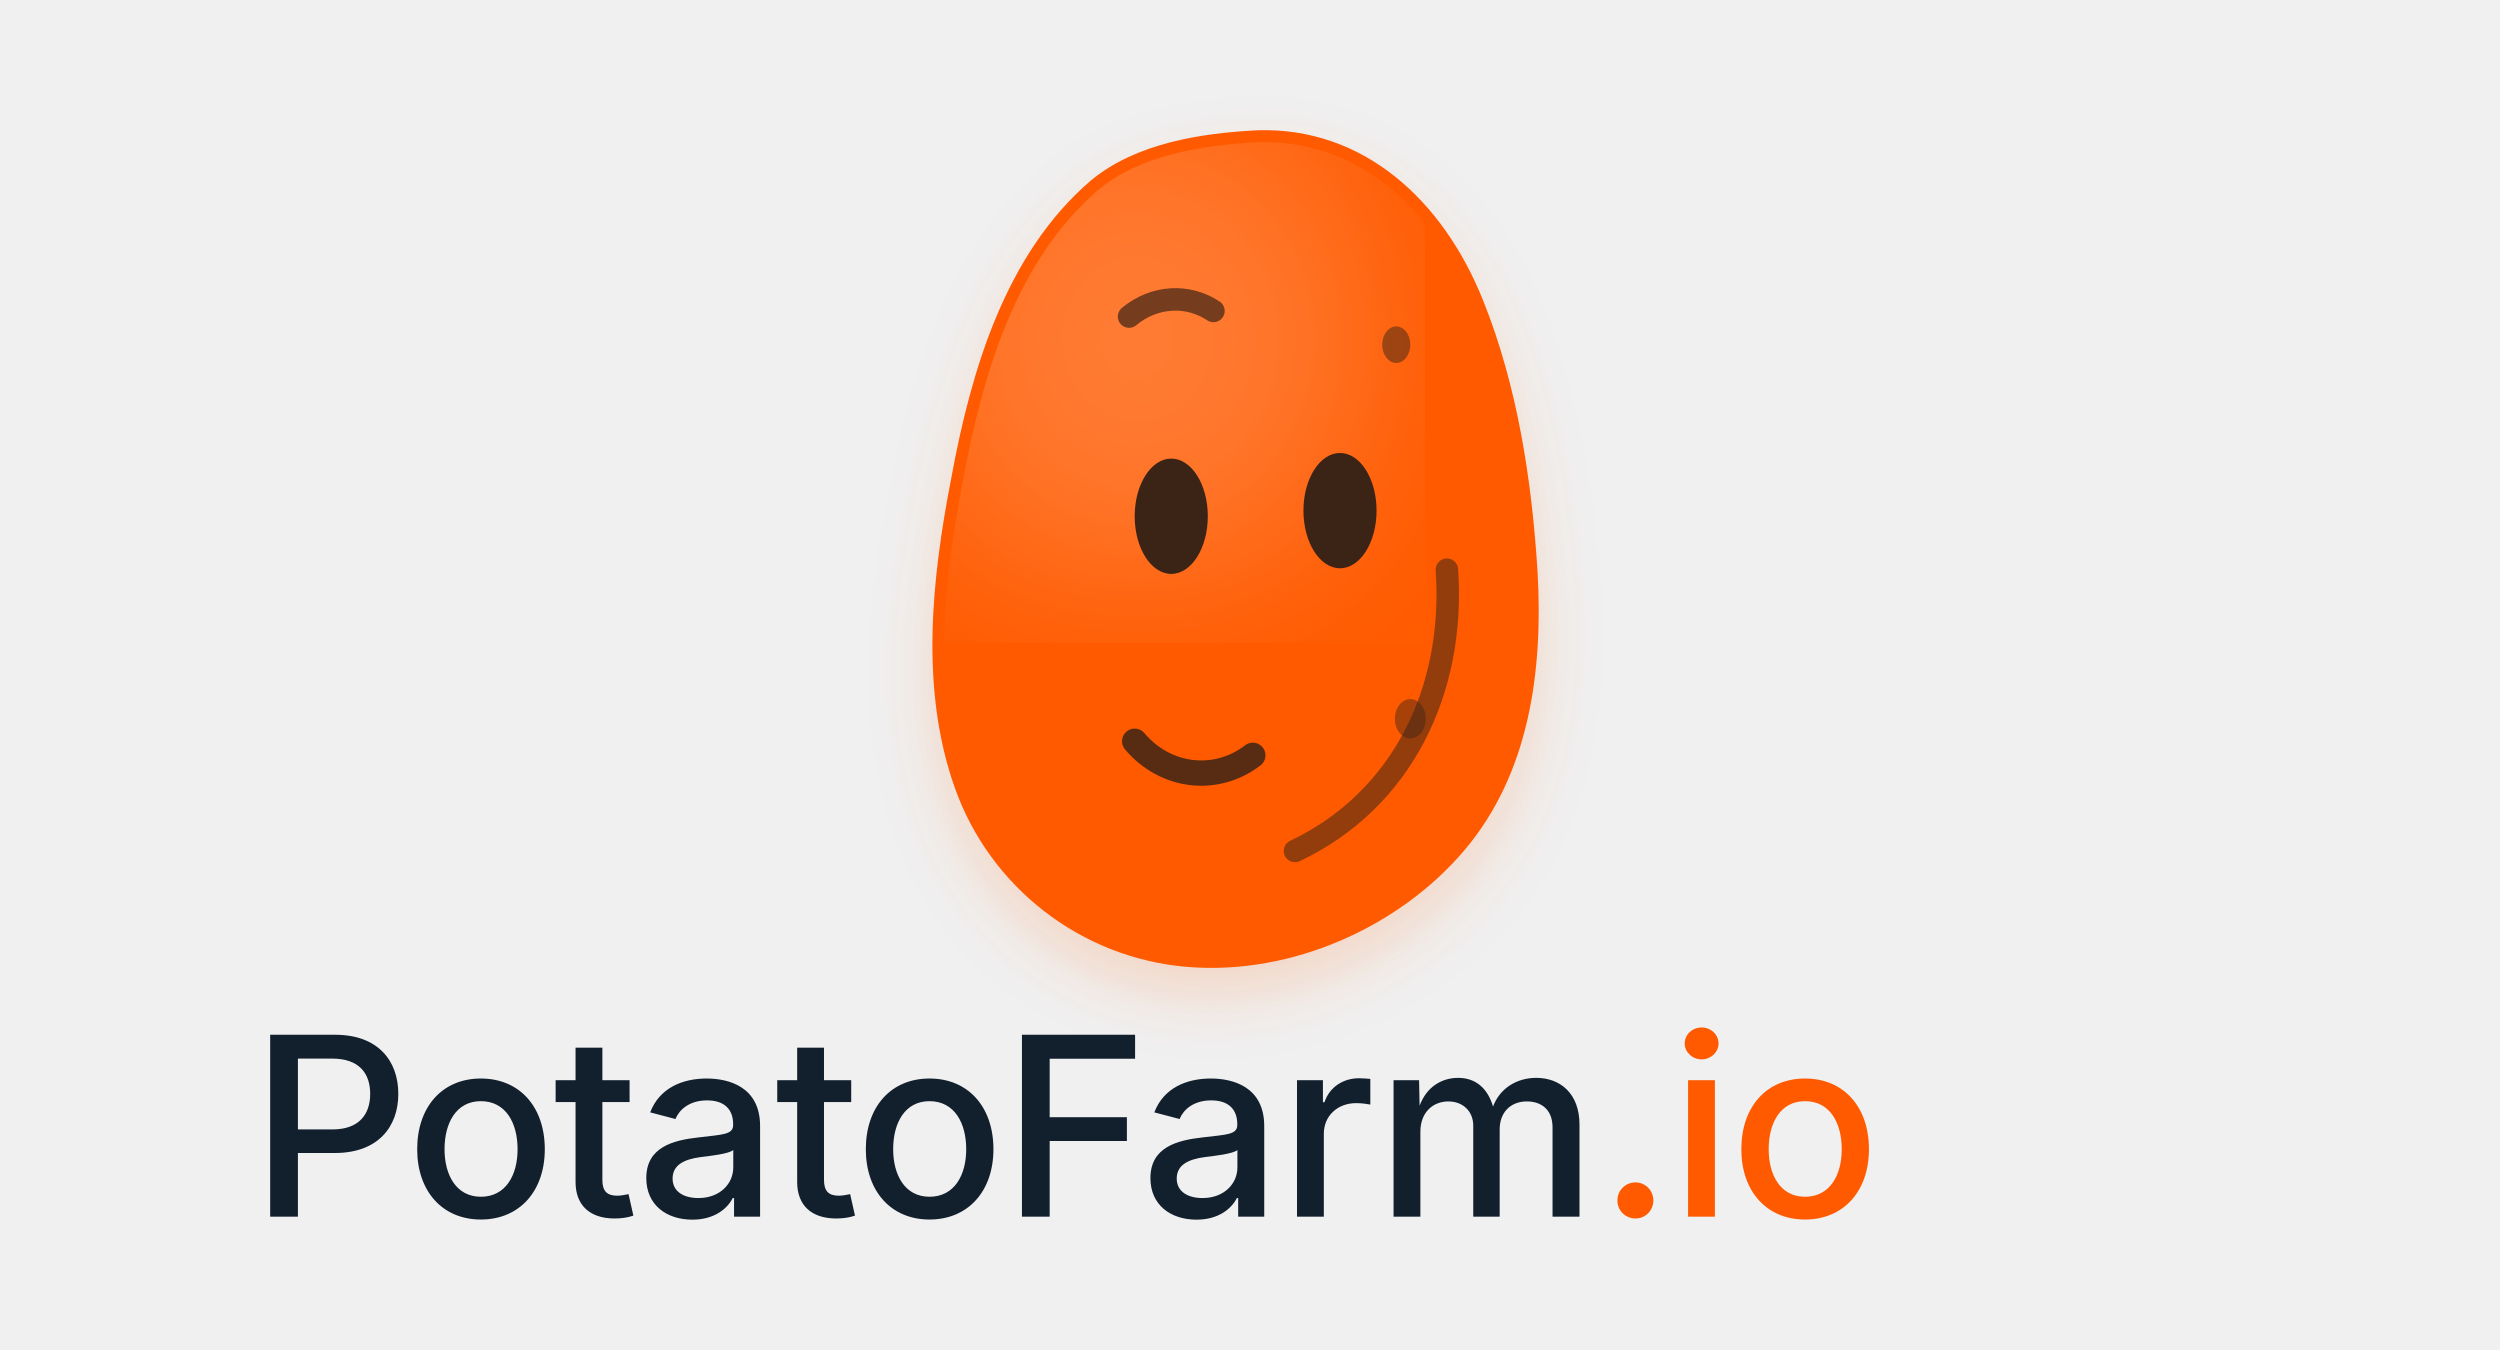
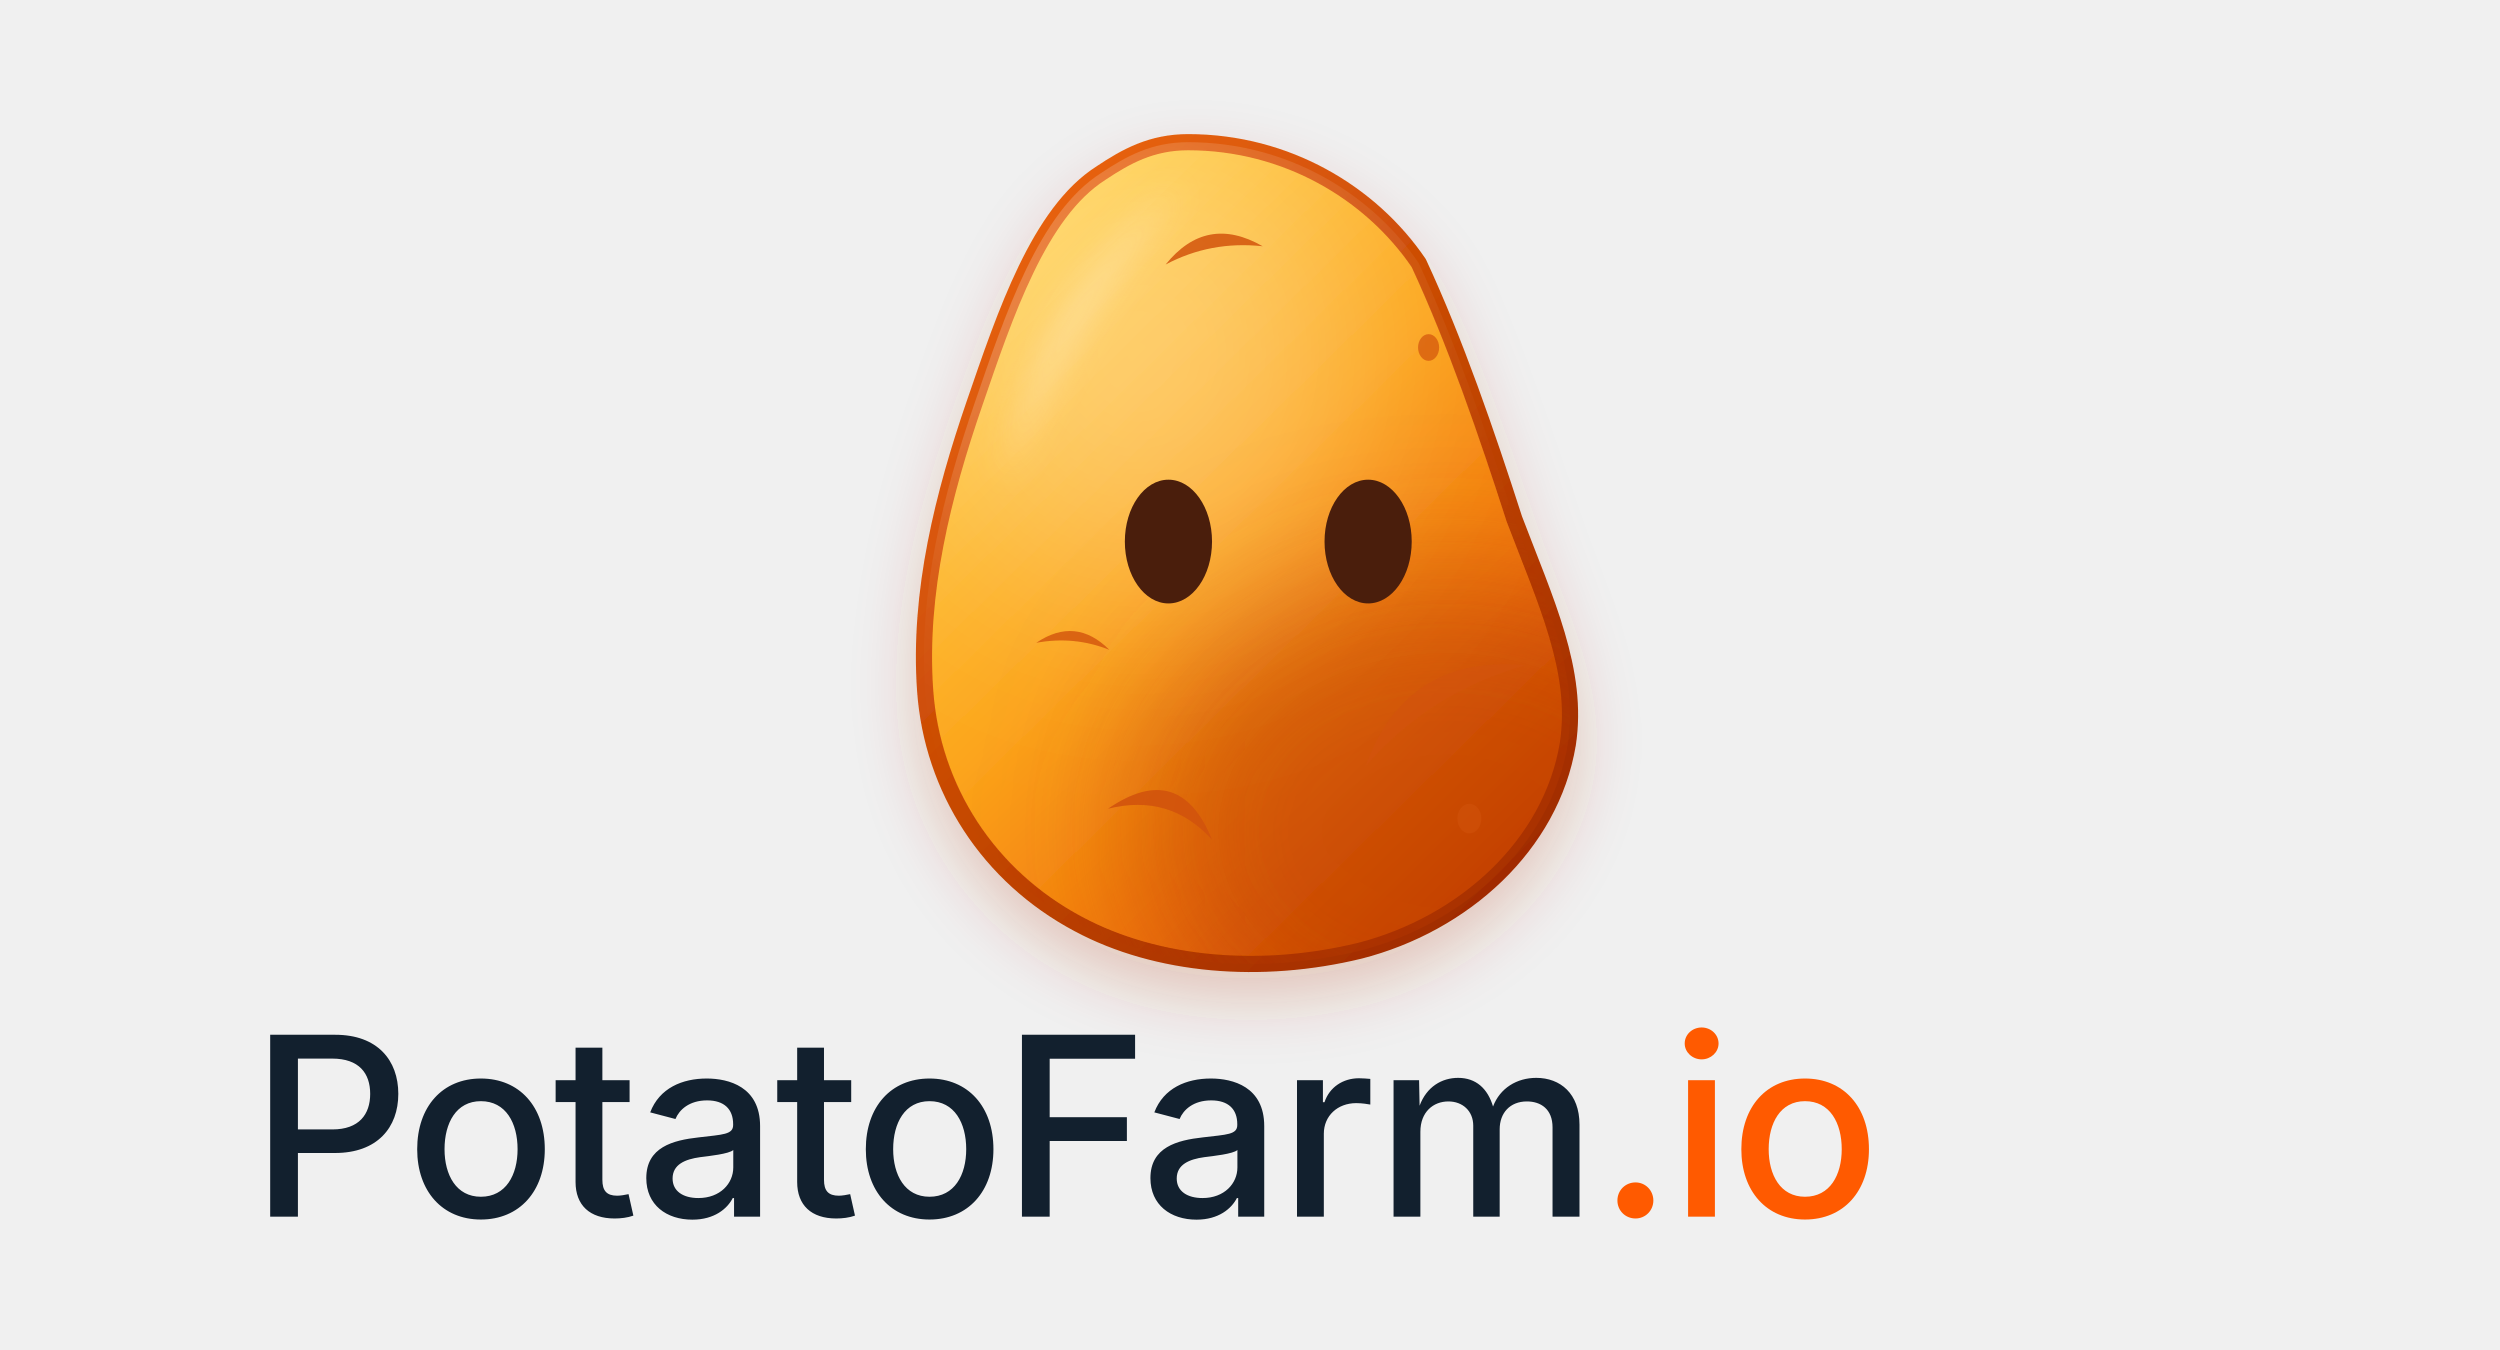
<svg xmlns="http://www.w3.org/2000/svg" viewBox="0 0 300 162" width="300" height="162">
  <g transform="translate(96.0,12) scale(1.6875)">
    <defs>
-       <linearGradient id="shs1" x1="22%" y1="10%" x2="74%" y2="90%">
-         <stop offset="0" stop-color="#FF5A00" />
-         <stop offset="0.5" stop-color="#FF5A00" />
-         <stop offset="1" stop-color="#FF5A00" />
+       <linearGradient id="shs1" x1="18%" y1="6%" x2="88%" y2="96%">
+         <stop offset="0" stop-color="#FFD04A" />
+         <stop offset="0.42" stop-color="#FCA51B" />
+         <stop offset="0.72" stop-color="#F2760A" />
+         <stop offset="1" stop-color="#D24500" />
      </linearGradient>
-       <filter id="bls1">
+       <linearGradient id="rms1" x1="18%" y1="6%" x2="88%" y2="96%">
+         <stop offset="0" stop-color="#E8620A" />
+         <stop offset="1" stop-color="#9E2A00" />
+       </linearGradient>
+       <filter id="bls1" x="-60%" y="-60%" width="220%" height="220%">
        <feGaussianBlur stdDeviation="7" />
      </filter>
+       <filter id="sds1" x="-60%" y="-60%" width="220%" height="220%">
+         <feGaussianBlur stdDeviation="5" />
+       </filter>
+       <filter id="sps1" x="-60%" y="-60%" width="220%" height="220%">
+         <feGaussianBlur stdDeviation="1.1" />
+       </filter>
      <filter id="dps1" x="-35%" y="-35%" width="180%" height="180%">
-         <feDropShadow dx="0" dy="2" stdDeviation="2.2" flood-color="#FF5A00" flood-opacity="0.18" />
+         <feDropShadow dx="0" dy="2" stdDeviation="2.2" flood-color="#B83400" flood-opacity="0.22" />
      </filter>
      <clipPath id="cps1">
-         <path d="M32.6,3.0 C39.6,2.8 45.0,7.6 47.8,14.6 C50.2,20.6 51.2,27.2 51.6,33.6 C52.0,40.6 51.0,47.6 46.6,52.8 C42.2,58.0 34.8,61.4 27.6,60.8 C20.4,60.2 14.2,55.4 11.8,48.6 C9.4,41.8 10.2,34.2 11.6,27.0 C13.0,19.4 15.4,11.4 21.2,6.4 C24.2,3.9 28.6,3.2 32.6,3.0 Z" />
+         <path d="M27.6,3.0 C34.6,3.0 40.6,6.6 44.0,11.6 C46.6,17.2 48.8,23.6 50.8,29.8 C53.0,35.6 55.4,40.6 54.6,45.8 C53.4,53.0 47.2,58.6 39.8,60.5 C32.8,62.2 25.4,61.6 19.8,58.6 C13.4,55.2 9.4,49.0 8.9,42.0 C8.4,35.0 10.2,28.0 12.4,21.6 C14.6,15.2 17.0,8.0 21.4,5.2 C23.2,4.0 25.0,3.0 27.6,3.0 Z" />
      </clipPath>
    </defs>
-     <path d="M32.6,3.0 C39.6,2.8 45.0,7.6 47.8,14.6 C50.2,20.6 51.2,27.2 51.6,33.6 C52.0,40.6 51.0,47.6 46.6,52.8 C42.2,58.0 34.8,61.4 27.6,60.8 C20.4,60.2 14.2,55.4 11.8,48.6 C9.4,41.8 10.2,34.2 11.6,27.0 C13.0,19.4 15.4,11.4 21.2,6.4 C24.2,3.9 28.6,3.2 32.6,3.0 Z" fill="url(#shs1)" stroke="#FF5A00" stroke-width="1.7" stroke-linejoin="round" filter="url(#dps1)" />
+     <path d="M27.6,3.0 C34.6,3.0 40.6,6.6 44.0,11.6 C46.6,17.2 48.8,23.6 50.8,29.8 C53.0,35.6 55.4,40.6 54.6,45.8 C53.4,53.0 47.2,58.6 39.8,60.5 C32.8,62.2 25.4,61.6 19.8,58.6 C13.4,55.2 9.4,49.0 8.9,42.0 C8.4,35.0 10.2,28.0 12.4,21.6 C14.6,15.2 17.0,8.0 21.4,5.2 C23.2,4.0 25.0,3.0 27.6,3.0 Z" fill="url(#shs1)" stroke="url(#rms1)" stroke-width="1.15" stroke-linejoin="round" filter="url(#dps1)" />
    <g clip-path="url(#cps1)">
-       <ellipse cx="24" cy="17" rx="17" ry="18" fill="#FFFFFF" opacity="0.20" filter="url(#bls1)" />
+       <ellipse cx="46" cy="52" rx="22" ry="18" fill="#B23600" opacity="0.5" filter="url(#sds1)" />
+       <ellipse cx="24" cy="18" rx="16" ry="17" fill="#FFFFFF" opacity="0.28" filter="url(#bls1)" />
+       <path d="M14.6,27.0 Q16.7,14.1 27.0,6.2 Q19.4,15.8 14.6,27.0 Z" fill="#FFF0CE" opacity="0.45" filter="url(#sps1)" />
    </g>
-     <ellipse cx="26.4" cy="29.6" rx="2.6" ry="4.1" fill="#3B2416" />
-     <ellipse cx="38.4" cy="29.2" rx="2.6" ry="4.1" fill="#3B2416" />
-     <path d="M46.0,33.4 C46.6,42.0 42.8,49.8 35.2,53.4" fill="none" stroke="#3B2416" stroke-width="1.6" stroke-linecap="round" opacity="0.55" />
-     <path d="M23.8,45.6 C26.0,48.2 29.6,48.6 32.2,46.6" fill="none" stroke="#3B2416" stroke-width="1.8" stroke-linecap="round" opacity="0.85" />
-     <path d="M23.4,15.4 C25.2,13.9 27.6,13.8 29.4,15.0" fill="none" stroke="#3B2416" stroke-width="1.6" stroke-linecap="round" opacity="0.7" />
-     <ellipse cx="42.4" cy="17.4" rx="1.0" ry="1.3" fill="#3B2416" opacity="0.5" />
-     <ellipse cx="43.4" cy="44.0" rx="1.1" ry="1.4" fill="#3B2416" opacity="0.45" />
+     <ellipse cx="26.2" cy="31.4" rx="3.1" ry="4.4" fill="#4A1E0C" />
+     <ellipse cx="40.4" cy="31.4" rx="3.1" ry="4.4" fill="#4A1E0C" />
+     <path d="M21.9,50.4 Q27.0,46.9 29.3,52.6 Q26.3,49.3 21.9,50.4 Z" fill="#D2530C" opacity="0.9" />
+     <path d="M40.2,47.4 Q43.1,39.4 51.6,40.2 Q44.8,42.1 40.2,47.4 Z" fill="#D2530C" opacity="0.72" />
+     <path d="M26.0,11.7 Q28.9,8.1 32.9,10.4 Q29.2,10.0 26.0,11.7 Z" fill="#D2530C" opacity="0.85" />
+     <path d="M16.8,38.6 Q19.6,36.7 22.0,39.1 Q19.5,38.1 16.8,38.6 Z" fill="#D2530C" opacity="0.8" />
+     <ellipse cx="44.7" cy="17.6" rx="0.75" ry="0.95" fill="#D2530C" opacity="0.7" />
+     <ellipse cx="47.6" cy="51.1" rx="0.85" ry="1.05" fill="#D2530C" opacity="0.5" />
  </g>
  <text x="30" y="146" font-family="Inter,-apple-system,BlinkMacSystemFont,'Segoe UI',Roboto,sans-serif" font-size="30" font-weight="500" letter-spacing="-0.4" fill="#12202E">PotatoFarm<tspan fill="#FF5A00">.io</tspan>
  </text>
</svg>
